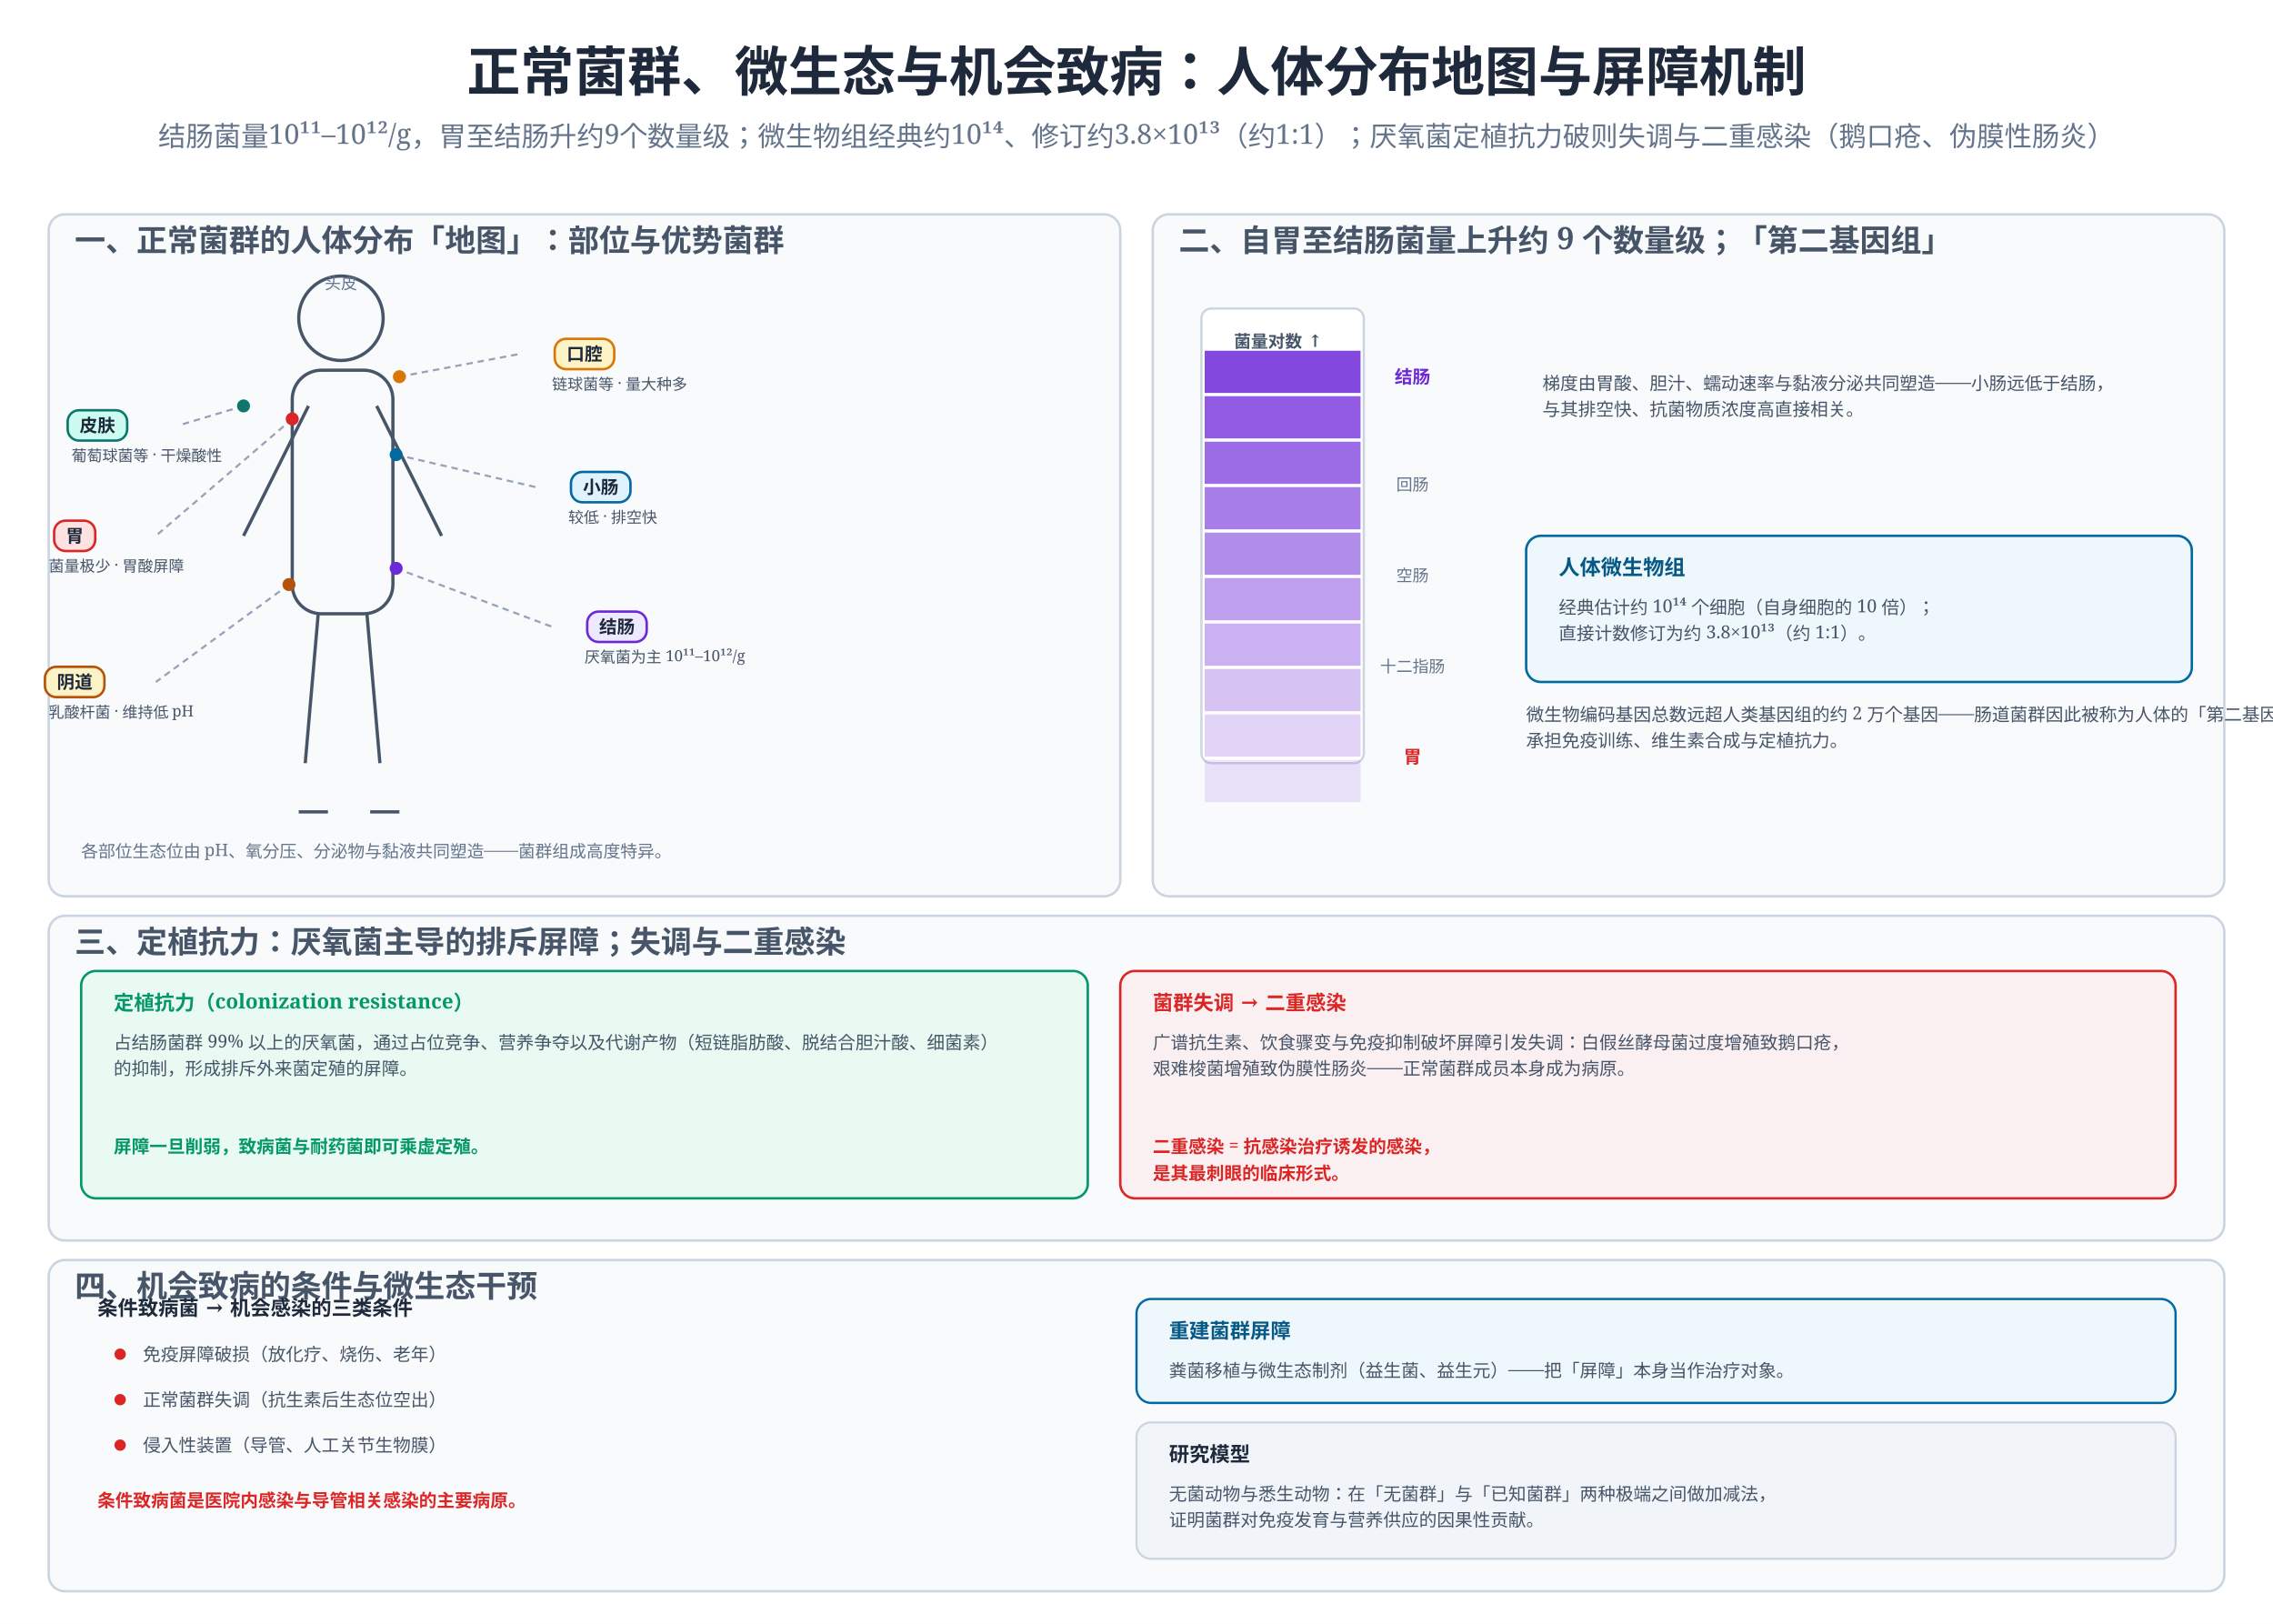
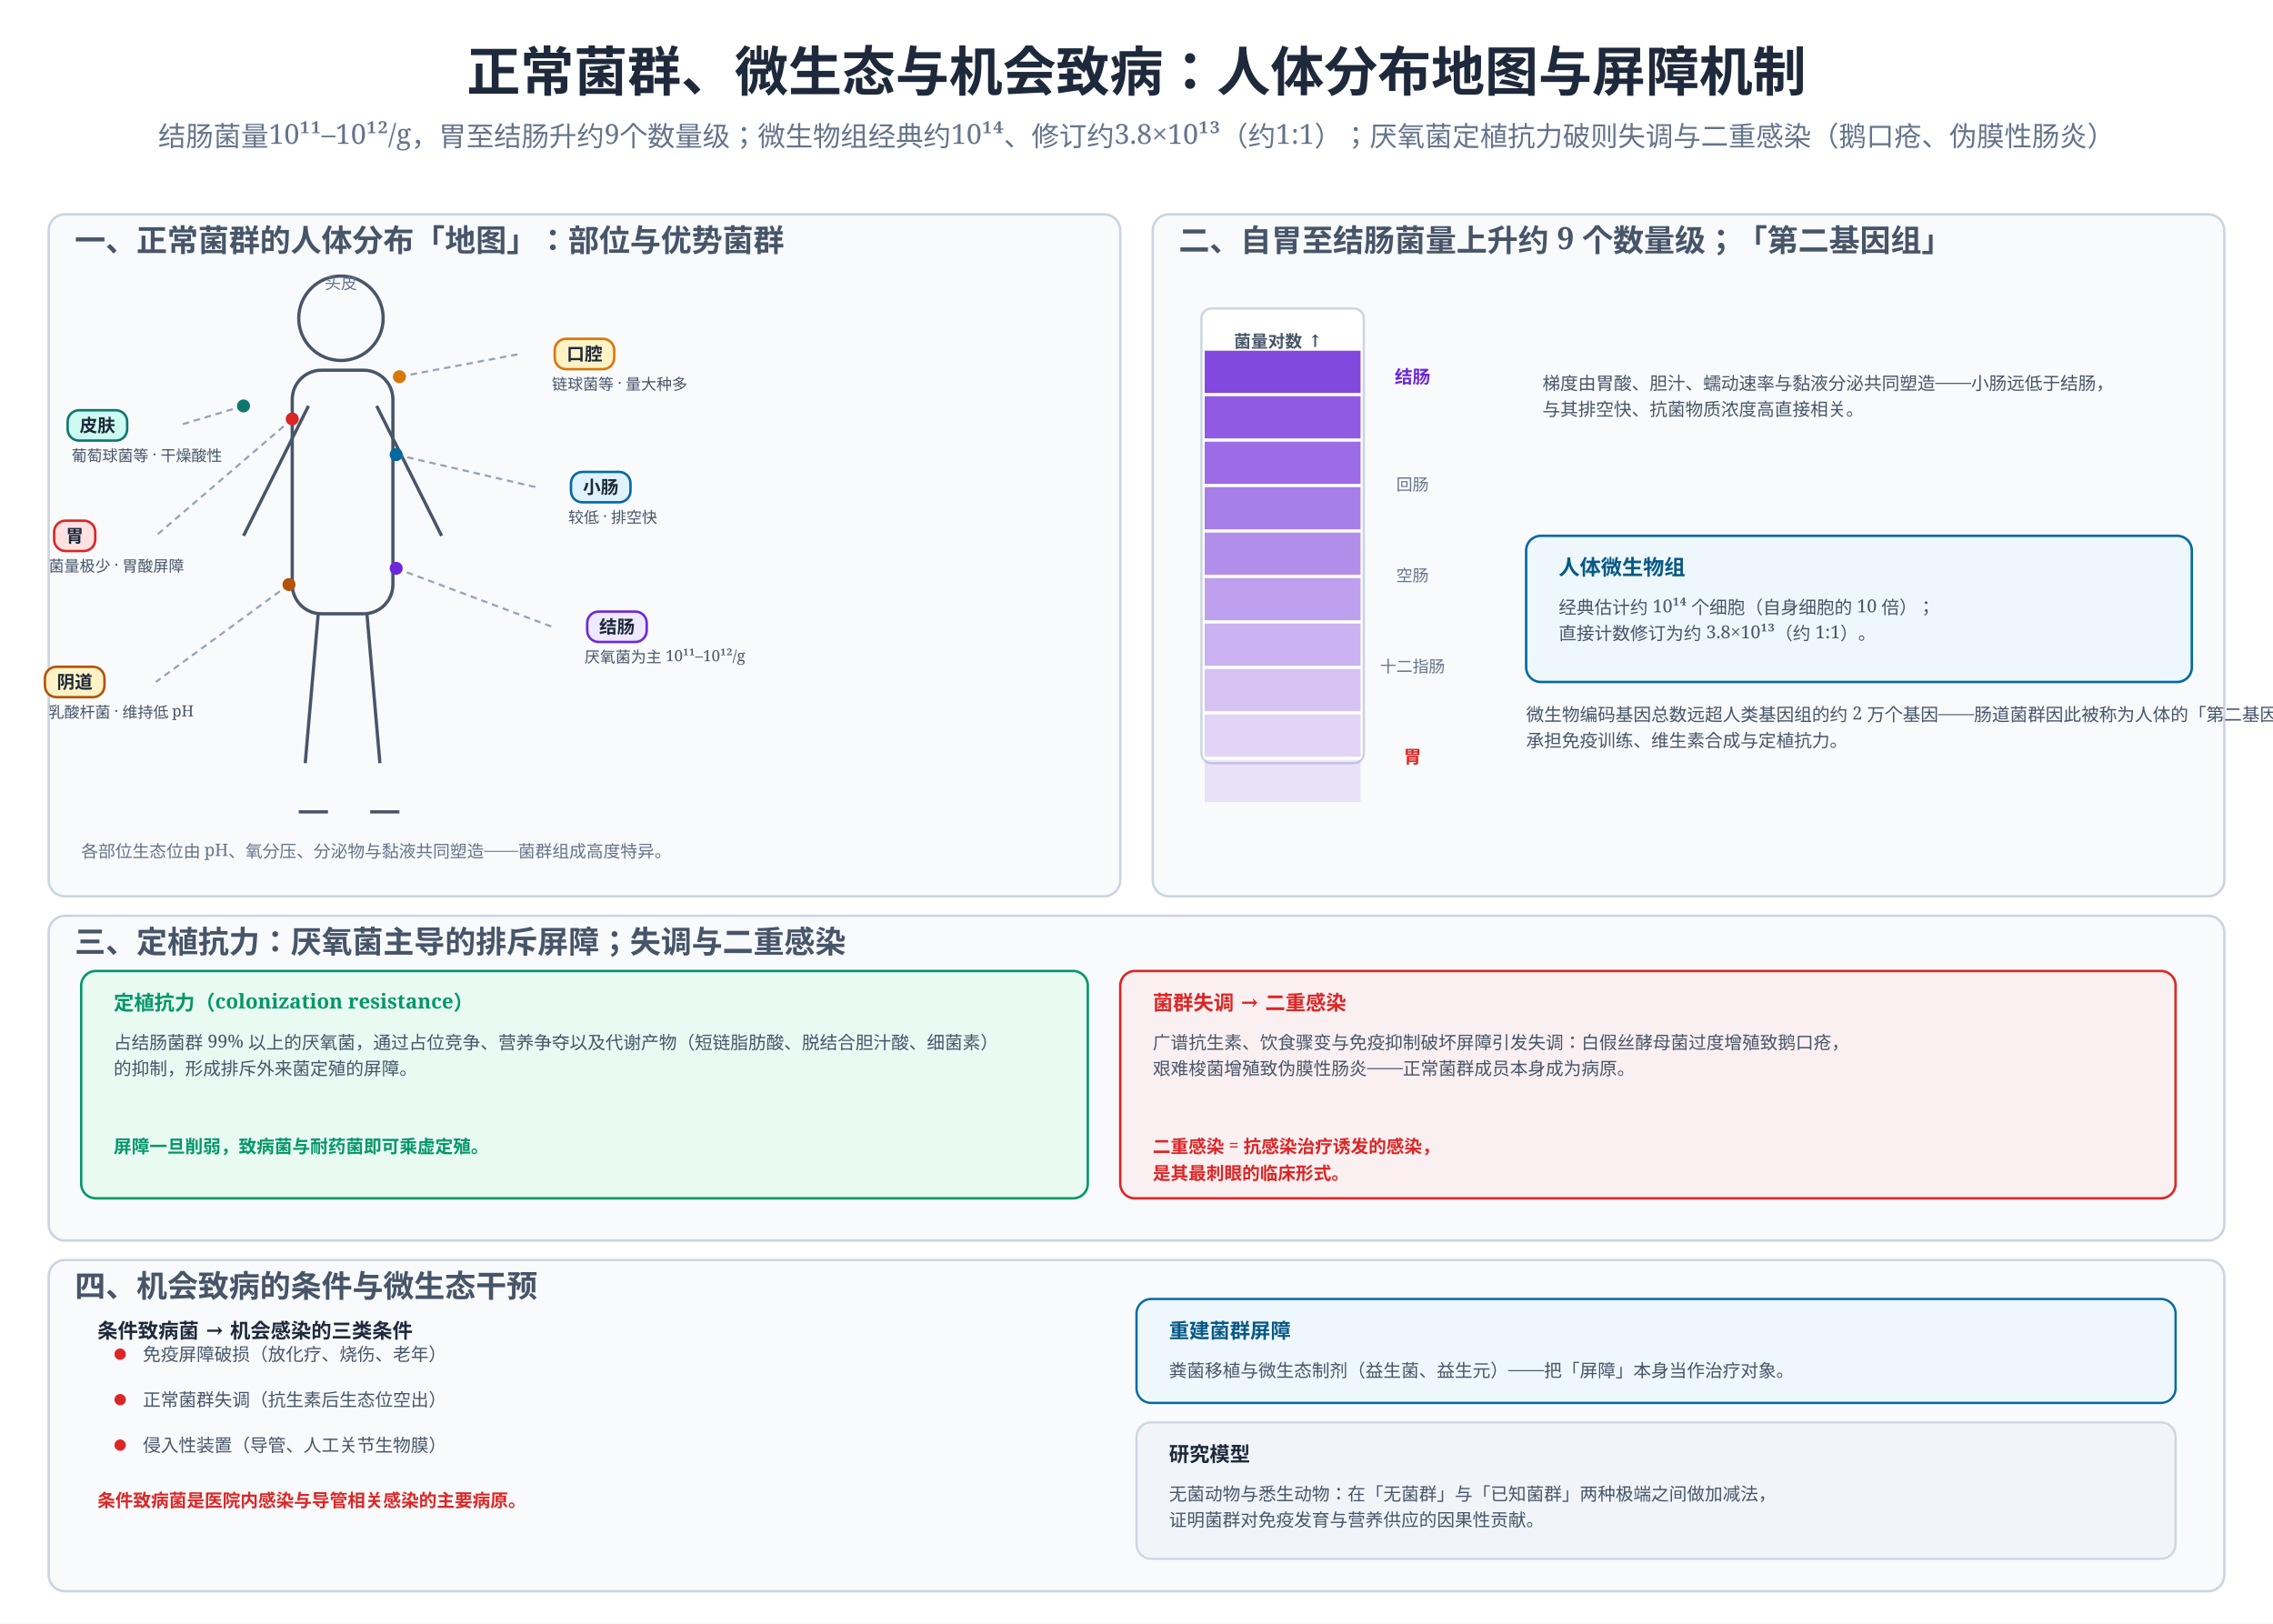
<svg xmlns="http://www.w3.org/2000/svg" width="1400" height="1000" viewBox="0 0 1400 1000" font-family="Noto Serif SC, LXGW WenKai, Songti SC, serif">
  <defs>
    <marker id="arr-ink" viewBox="0 0 10 10" refX="8.5" refY="5" markerWidth="7" markerHeight="7" orient="auto-start-reverse">
      <path d="M0,0 L10,5 L0,10 z" fill="#334155" />
    </marker>
    <marker id="arr-dna" viewBox="0 0 10 10" refX="8.5" refY="5" markerWidth="7" markerHeight="7" orient="auto-start-reverse">
      <path d="M0,0 L10,5 L0,10 z" fill="#0f766e" />
    </marker>
    <marker id="arr-rna" viewBox="0 0 10 10" refX="8.5" refY="5" markerWidth="7" markerHeight="7" orient="auto-start-reverse">
      <path d="M0,0 L10,5 L0,10 z" fill="#b45309" />
    </marker>
    <marker id="arr-pro" viewBox="0 0 10 10" refX="8.5" refY="5" markerWidth="7" markerHeight="7" orient="auto-start-reverse">
      <path d="M0,0 L10,5 L0,10 z" fill="#6d28d9" />
    </marker>
    <marker id="arr-enz" viewBox="0 0 10 10" refX="8.5" refY="5" markerWidth="7" markerHeight="7" orient="auto-start-reverse">
      <path d="M0,0 L10,5 L0,10 z" fill="#be185d" />
    </marker>
    <marker id="arr-acc" viewBox="0 0 10 10" refX="8.5" refY="5" markerWidth="7" markerHeight="7" orient="auto-start-reverse">
      <path d="M0,0 L10,5 L0,10 z" fill="#0369a1" />
    </marker>
    <marker id="arr-ok" viewBox="0 0 10 10" refX="8.5" refY="5" markerWidth="7" markerHeight="7" orient="auto-start-reverse">
      <path d="M0,0 L10,5 L0,10 z" fill="#059669" />
    </marker>
    <marker id="arr-warn" viewBox="0 0 10 10" refX="8.5" refY="5" markerWidth="7" markerHeight="7" orient="auto-start-reverse">
      <path d="M0,0 L10,5 L0,10 z" fill="#b45309" />
    </marker>
    <marker id="arr-bad" viewBox="0 0 10 10" refX="8.5" refY="5" markerWidth="7" markerHeight="7" orient="auto-start-reverse">
      <path d="M0,0 L10,5 L0,10 z" fill="#dc2626" />
    </marker>
    <marker id="arr-mute" viewBox="0 0 10 10" refX="8.5" refY="5" markerWidth="7" markerHeight="7" orient="auto-start-reverse">
      <path d="M0,0 L10,5 L0,10 z" fill="#94a3b8" />
    </marker>
  </defs>
  <rect x="0" y="0" width="1400" height="1000" fill="#ffffff" />
  <text x="700" y="56" text-anchor="middle" font-size="33" font-weight="700" fill="#1e293b">正常菌群、微生态与机会致病：人体分布地图与屏障机制</text>
  <text x="700" y="90" text-anchor="middle" font-size="17" fill="#64748b">结肠菌量10¹¹–10¹²/g，胃至结肠升约9个数量级；微生物组经典约10¹⁴、修订约3.8×10¹³（约1:1）；厌氧菌定植抗力破则失调与二重感染（鹅口疮、伪膜性肠炎）</text>
  <rect x="30" y="132" width="660" height="420" rx="10" fill="#f8fafc" stroke="#cbd5e1" stroke-width="1.5" />
  <text x="46" y="154.84" font-size="19" fill="#475569" font-weight="700">一、正常菌群的人体分布「地图」：部位与优势菌群</text>
  <circle cx="210" cy="196" r="26" fill="#f8fafc" stroke="#475569" stroke-width="2" />
  <rect x="180" y="228" width="62" height="150" rx="18" fill="#f8fafc" stroke="#475569" stroke-width="2" />
  <line x1="190" y1="250" x2="150" y2="330" stroke="#475569" stroke-width="2" />
  <line x1="232" y1="250" x2="272" y2="330" stroke="#475569" stroke-width="2" />
  <line x1="196" y1="378" x2="188" y2="470" stroke="#475569" stroke-width="2" />
  <line x1="226" y1="378" x2="234" y2="470" stroke="#475569" stroke-width="2" />
  <line x1="184" y1="500" x2="202" y2="500" stroke="#475569" stroke-width="2" />
  <line x1="228" y1="500" x2="246" y2="500" stroke="#475569" stroke-width="2" />
  <text x="210" y="178" font-size="10" fill="#64748b" text-anchor="middle">头皮</text>
  <line x1="150" y1="250" x2="110" y2="262" stroke="#94a3b8" stroke-width="1.3" stroke-dasharray="4 3" />
  <circle cx="150" cy="250" r="4" fill="#0f766e" />
  <rect x="41.67" y="252.65" width="36.66" height="18.7" rx="7" fill="#ccfbf1" stroke="#0f766e" stroke-width="1.5" />
  <text x="60" y="265.96" font-size="11" fill="#1e293b" text-anchor="middle" font-weight="700">皮肤</text>
  <text x="44" y="284" font-size="9.5" fill="#475569">葡萄球菌等 · 干燥酸性</text>
  <line x1="246" y1="232" x2="320" y2="218" stroke="#94a3b8" stroke-width="1.3" stroke-dasharray="4 3" />
  <circle cx="246" cy="232" r="4" fill="#d97706" />
  <rect x="341.67" y="208.65" width="36.66" height="18.7" rx="7" fill="#fef3c7" stroke="#d97706" stroke-width="1.5" />
  <text x="360" y="221.96" font-size="11" fill="#1e293b" text-anchor="middle" font-weight="700">口腔</text>
  <text x="340" y="240" font-size="9.5" fill="#475569">链球菌等 · 量大种多</text>
  <line x1="180" y1="258" x2="96" y2="330" stroke="#94a3b8" stroke-width="1.3" stroke-dasharray="4 3" />
  <circle cx="180" cy="258" r="4" fill="#dc2626" />
  <rect x="33.335" y="320.65" width="25.33" height="18.7" rx="7" fill="#fee2e2" stroke="#dc2626" stroke-width="1.5" />
  <text x="46" y="333.96" font-size="11" fill="#1e293b" text-anchor="middle" font-weight="700">胃</text>
  <text x="30" y="352" font-size="9.5" fill="#475569">菌量极少 · 胃酸屏障</text>
  <line x1="244" y1="280" x2="330" y2="300" stroke="#94a3b8" stroke-width="1.3" stroke-dasharray="4 3" />
  <circle cx="244" cy="280" r="4" fill="#0369a1" />
  <rect x="351.67" y="290.65" width="36.66" height="18.7" rx="7" fill="#e0f2fe" stroke="#0369a1" stroke-width="1.5" />
  <text x="370" y="303.96" font-size="11" fill="#1e293b" text-anchor="middle" font-weight="700">小肠</text>
  <text x="350" y="322" font-size="9.5" fill="#475569">较低 · 排空快</text>
  <line x1="244" y1="350" x2="340" y2="386" stroke="#94a3b8" stroke-width="1.3" stroke-dasharray="4 3" />
  <circle cx="244" cy="350" r="4" fill="#6d28d9" />
  <rect x="361.67" y="376.65" width="36.66" height="18.7" rx="7" fill="#ede9fe" stroke="#6d28d9" stroke-width="1.5" />
  <text x="380" y="389.96" font-size="11" fill="#1e293b" text-anchor="middle" font-weight="700">结肠</text>
  <text x="360" y="408" font-size="9.5" fill="#475569">厌氧菌为主 10¹¹–10¹²/g</text>
  <line x1="178" y1="360" x2="96" y2="420" stroke="#94a3b8" stroke-width="1.3" stroke-dasharray="4 3" />
  <circle cx="178" cy="360" r="4" fill="#b45309" />
  <rect x="27.67" y="410.65" width="36.66" height="18.7" rx="7" fill="#fef3c7" stroke="#b45309" stroke-width="1.5" />
  <text x="46" y="423.96" font-size="11" fill="#1e293b" text-anchor="middle" font-weight="700">阴道</text>
  <text x="30" y="442" font-size="9.5" fill="#475569">乳酸杆菌 · 维持低 pH</text>
  <text x="50" y="528" font-size="10.5" fill="#64748b">各部位生态位由 pH、氧分压、分泌物与黏液共同塑造——菌群组成高度特异。</text>
  <rect x="710" y="132" width="660" height="420" rx="10" fill="#f8fafc" stroke="#cbd5e1" stroke-width="1.5" />
  <text x="726" y="154.84" font-size="19" fill="#475569" font-weight="700">二、自胃至结肠菌量上升约 9 个数量级；「第二基因组」</text>
  <rect x="740" y="190" width="100" height="280" rx="6" fill="#ffffff" stroke="#cbd5e1" stroke-width="1.4" />
  <rect x="742" y="468" width="96" height="26" fill="#6d28d9" fill-opacity="0.12" />
  <rect x="742" y="440" width="96" height="26" fill="#6d28d9" fill-opacity="0.2" />
  <rect x="742" y="412" width="96" height="26" fill="#6d28d9" fill-opacity="0.28" />
  <rect x="742" y="384" width="96" height="26" fill="#6d28d9" fill-opacity="0.36" />
  <rect x="742" y="356" width="96" height="26" fill="#6d28d9" fill-opacity="0.44" />
  <rect x="742" y="328" width="96" height="26" fill="#6d28d9" fill-opacity="0.52" />
  <rect x="742" y="300" width="96" height="26" fill="#6d28d9" fill-opacity="0.6" />
  <rect x="742" y="272" width="96" height="26" fill="#6d28d9" fill-opacity="0.68" />
  <rect x="742" y="244" width="96" height="26" fill="#6d28d9" fill-opacity="0.76" />
  <rect x="742" y="216" width="96" height="26" fill="#6d28d9" fill-opacity="0.84" />
  <text x="760" y="214" font-size="10.5" fill="#475569" font-weight="700">菌量对数 ↑</text>
  <text x="870" y="470" font-size="11" fill="#dc2626" text-anchor="middle" font-weight="700">胃</text>
  <text x="870" y="414" font-size="10" fill="#64748b" text-anchor="middle">十二指肠</text>
  <text x="870" y="358" font-size="10" fill="#64748b" text-anchor="middle">空肠</text>
  <text x="870" y="302" font-size="10" fill="#64748b" text-anchor="middle">回肠</text>
  <text x="870" y="236" font-size="11" fill="#6d28d9" text-anchor="middle" font-weight="700">结肠</text>
  <text x="950" y="240" font-size="11" fill="#475569">梯度由胃酸、胆汁、蠕动速率与黏液分泌共同塑造——小肠远低于结肠，</text>
  <text x="950" y="256" font-size="11" fill="#475569">与其排空快、抗菌物质浓度高直接相关。</text>
  <rect x="940" y="330" width="410" height="90" rx="9" fill="#e0f2fe" fill-opacity="0.4" stroke="#0369a1" stroke-width="1.5" />
  <text x="960" y="354" font-size="13" fill="#075985" font-weight="700">人体微生物组</text>
  <text x="960" y="378" font-size="11" fill="#475569">经典估计约 10¹⁴ 个细胞（自身细胞的 10 倍）；</text>
  <text x="960" y="394" font-size="11" fill="#475569">直接计数修订为约 3.8×10¹³（约 1:1）。</text>
  <text x="940" y="444" font-size="11" fill="#475569">微生物编码基因总数远超人类基因组的约 2 万个基因——肠道菌群因此被称为人体的「第二基因组」，</text>
  <text x="940" y="460" font-size="11" fill="#475569">承担免疫训练、维生素合成与定植抗力。</text>
  <rect x="30" y="564" width="1340" height="200" rx="10" fill="#f8fafc" stroke="#cbd5e1" stroke-width="1.5" />
  <text x="46" y="586.84" font-size="19" fill="#475569" font-weight="700">三、定植抗力：厌氧菌主导的排斥屏障；失调与二重感染</text>
  <rect x="50" y="598" width="620" height="140" rx="9" fill="#d1fae5" fill-opacity="0.4" stroke="#059669" stroke-width="1.5" />
  <text x="70" y="622" font-size="12.5" fill="#059669" font-weight="700">定植抗力（colonization resistance）</text>
  <text x="70" y="646" font-size="11" fill="#475569">占结肠菌群 99% 以上的厌氧菌，通过占位竞争、营养争夺以及代谢产物（短链脂肪酸、脱结合胆汁酸、细菌素）</text>
  <text x="70" y="662" font-size="11" fill="#475569">的抑制，形成排斥外来菌定殖的屏障。</text>
  <text x="70" y="710" font-size="11" fill="#059669" font-weight="700">屏障一旦削弱，致病菌与耐药菌即可乘虚定殖。</text>
  <rect x="690" y="598" width="650" height="140" rx="9" fill="#fee2e2" fill-opacity="0.4" stroke="#dc2626" stroke-width="1.5" />
  <text x="710" y="622" font-size="12.5" fill="#dc2626" font-weight="700">菌群失调 → 二重感染</text>
  <text x="710" y="646" font-size="11" fill="#475569">广谱抗生素、饮食骤变与免疫抑制破坏屏障引发失调：白假丝酵母菌过度增殖致鹅口疮，</text>
  <text x="710" y="662" font-size="11" fill="#475569">艰难梭菌增殖致伪膜性肠炎——正常菌群成员本身成为病原。</text>
  <text x="710" y="710" font-size="11" fill="#dc2626" font-weight="700">二重感染 = 抗感染治疗诱发的感染，</text>
  <text x="710" y="726.5" font-size="11" fill="#dc2626" font-weight="700">是其最刺眼的临床形式。</text>
  <rect x="30" y="776" width="1340" height="204" rx="10" fill="#f8fafc" stroke="#cbd5e1" stroke-width="1.5" />
  <text x="46" y="798.84" font-size="19" fill="#475569" font-weight="700">四、机会致病的条件与微生态干预</text>
-   <text x="60" y="810" font-size="12.5" fill="#1e293b" font-weight="700">条件致病菌 → 机会感染的三类条件</text>
+   <text x="60" y="824" font-size="12.5" fill="#1e293b" font-weight="700">条件致病菌 → 机会感染的三类条件</text>
  <circle cx="74" cy="834" r="3.5" fill="#dc2626" />
  <text x="88" y="838" font-size="11" fill="#475569">免疫屏障破损（放化疗、烧伤、老年）</text>
  <circle cx="74" cy="862" r="3.5" fill="#dc2626" />
  <text x="88" y="866" font-size="11" fill="#475569">正常菌群失调（抗生素后生态位空出）</text>
  <circle cx="74" cy="890" r="3.5" fill="#dc2626" />
  <text x="88" y="894" font-size="11" fill="#475569">侵入性装置（导管、人工关节生物膜）</text>
  <text x="60" y="928" font-size="11" fill="#dc2626" font-weight="700">条件致病菌是医院内感染与导管相关感染的主要病原。</text>
  <rect x="700" y="800" width="640" height="64" rx="9" fill="#e0f2fe" fill-opacity="0.4" stroke="#0369a1" stroke-width="1.4" />
  <text x="720" y="824" font-size="12.5" fill="#075985" font-weight="700">重建菌群屏障</text>
  <text x="720" y="848" font-size="11" fill="#475569">粪菌移植与微生态制剂（益生菌、益生元）——把「屏障」本身当作治疗对象。</text>
  <rect x="700" y="876" width="640" height="84" rx="9" fill="#f1f5f9" stroke="#cbd5e1" stroke-width="1.3" />
  <text x="720" y="900" font-size="12.5" fill="#1e293b" font-weight="700">研究模型</text>
  <text x="720" y="924" font-size="11" fill="#475569">无菌动物与悉生动物：在「无菌群」与「已知菌群」两种极端之间做加减法，</text>
  <text x="720" y="940" font-size="11" fill="#475569">证明菌群对免疫发育与营养供应的因果性贡献。</text>
</svg>
